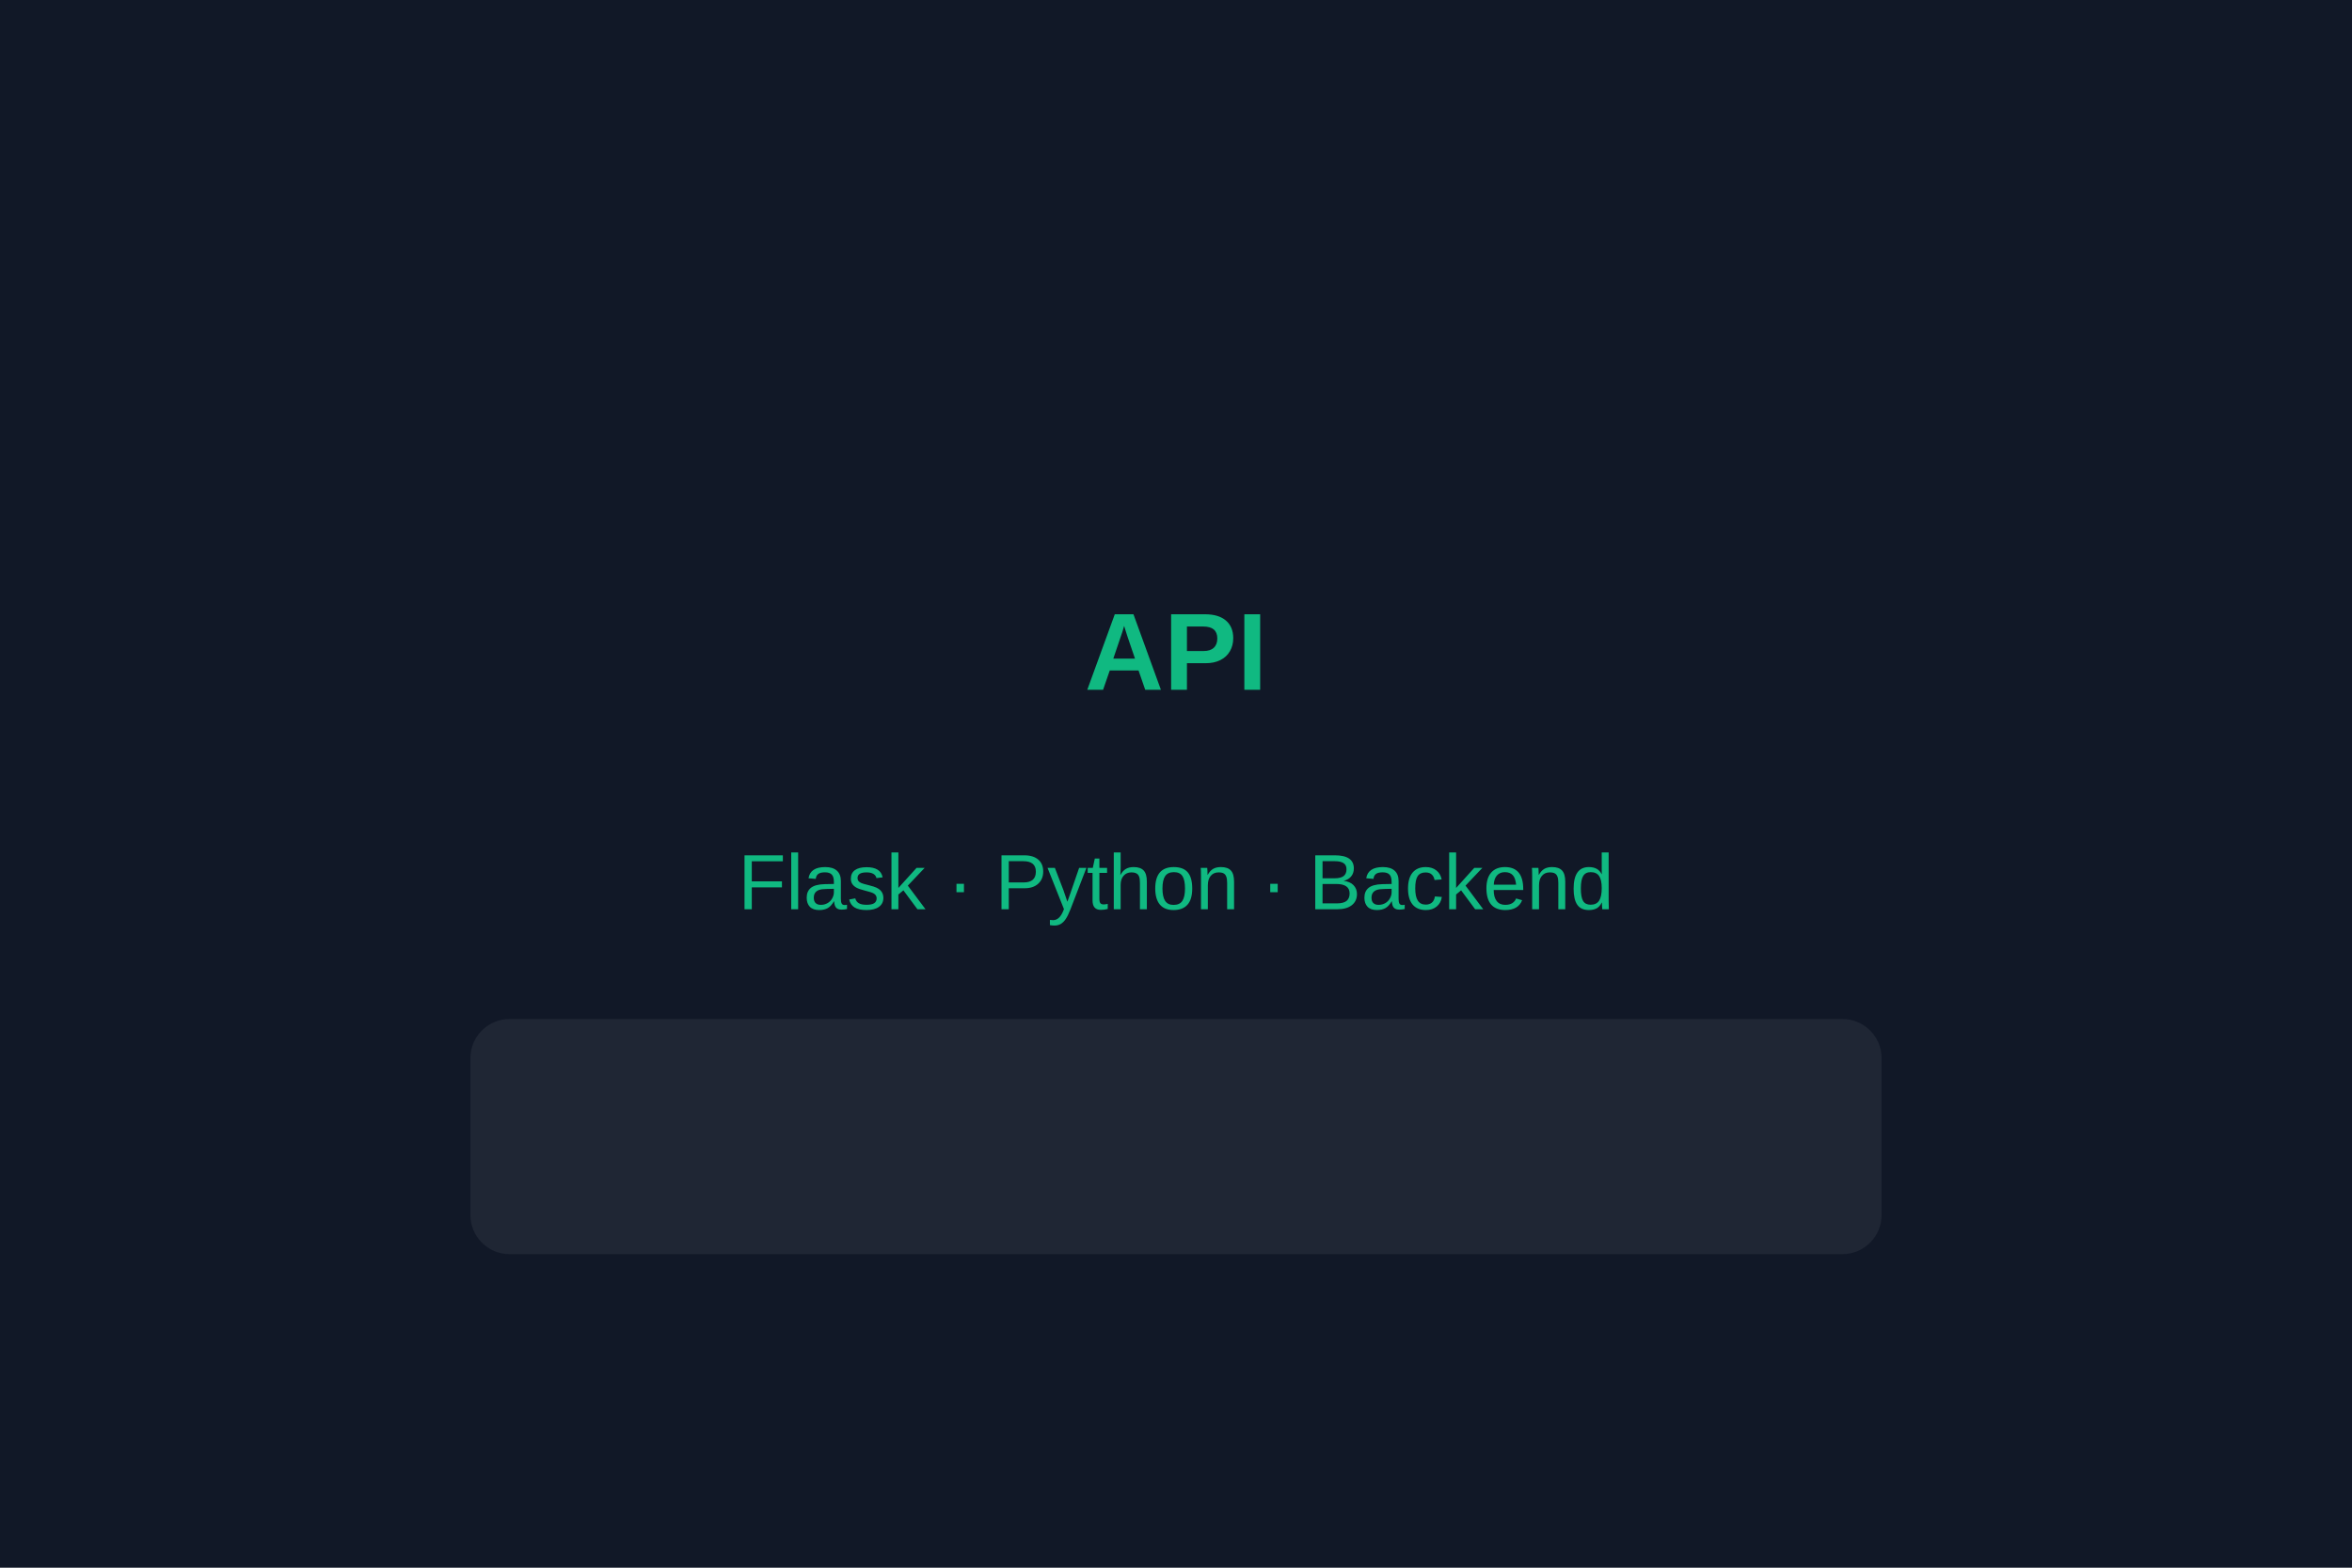
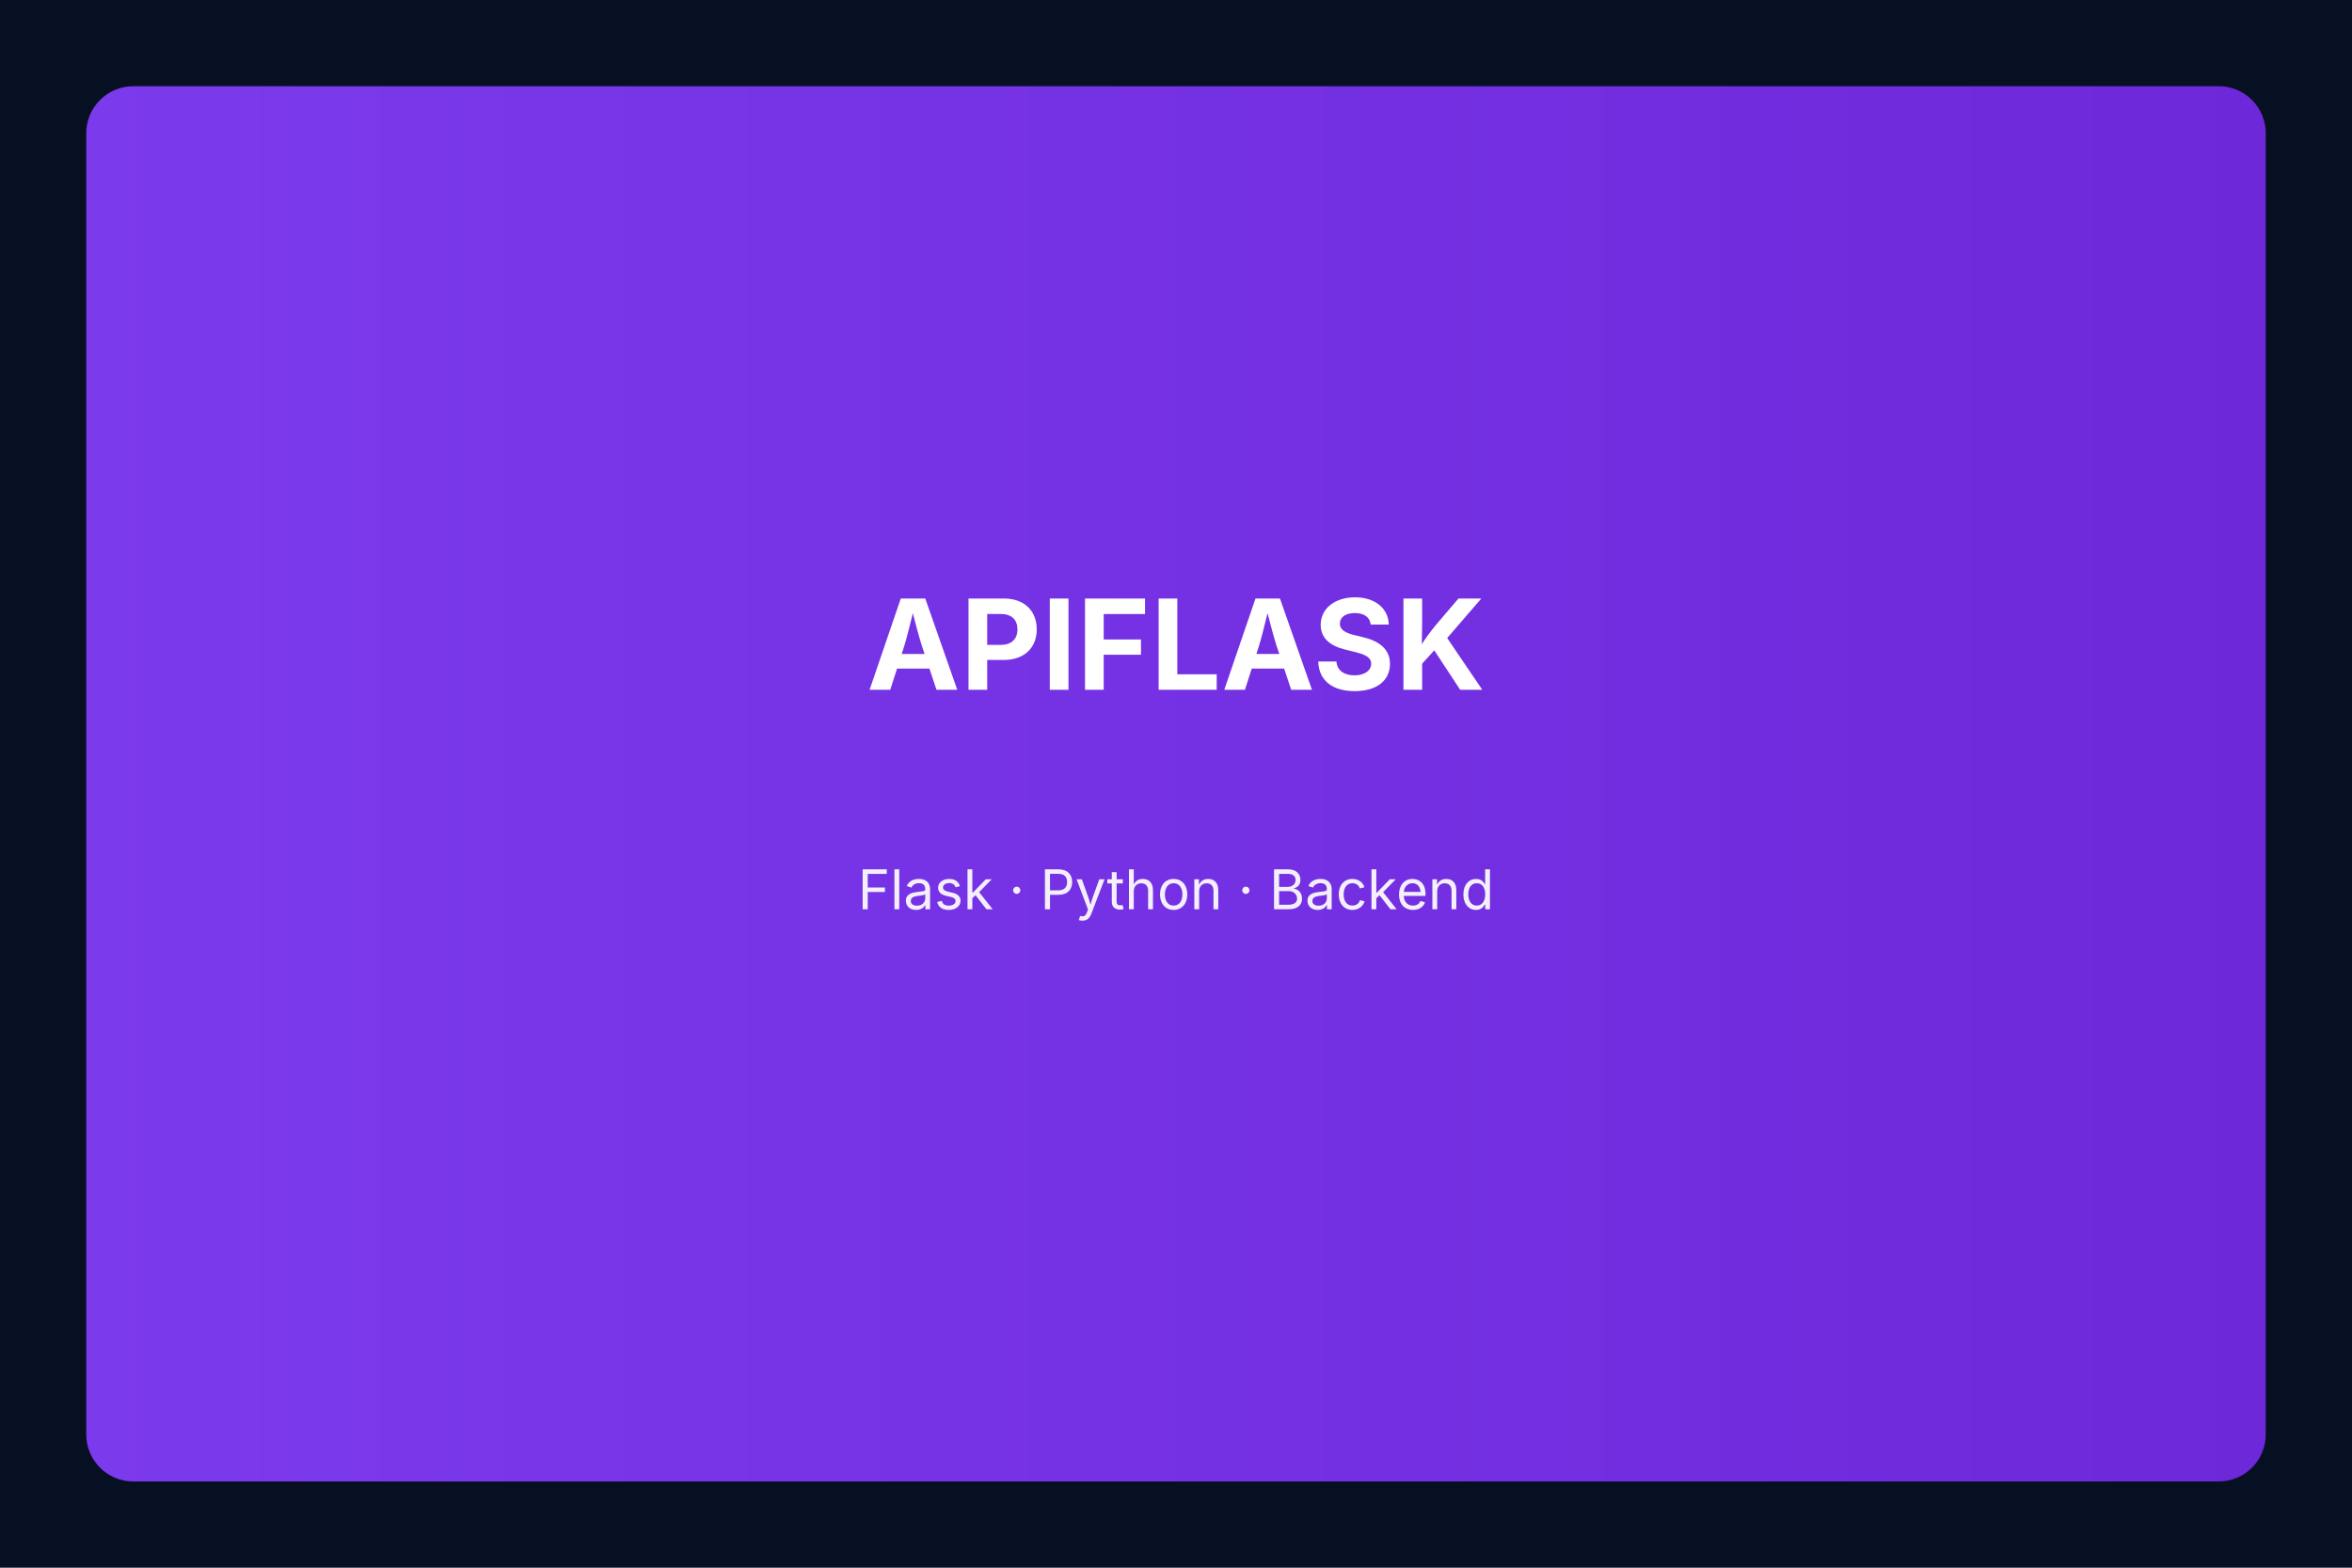
- <svg xmlns="http://www.w3.org/2000/svg" width="600" height="400" viewBox="0 0 600 400">
-   <rect width="100%" height="100%" fill="#111827" />
-   <g fill="#10b981" font-family="Arial, Helvetica, sans-serif">
-     <text x="50%" y="44%" text-anchor="middle" font-size="28" font-weight="700">API</text>
-     <text x="50%" y="58%" text-anchor="middle" font-size="20">Flask · Python · Backend</text>
-   </g>
-   <g fill="#fff" opacity="0.06">
-     <rect x="120" y="260" width="360" height="60" rx="10" />
-   </g>
+ <svg xmlns="http://www.w3.org/2000/svg" viewBox="0 0 600 400" width="600" height="400">
+   <rect width="100%" height="100%" fill="#071023" />
+   <defs>
+     <linearGradient id="ap" x1="0" x2="1">
+       <stop offset="0" stop-color="#7c3aed" />
+       <stop offset="1" stop-color="#6d28d9" />
+     </linearGradient>
+   </defs>
+   <rect x="22" y="22" width="556" height="356" rx="12" fill="url(#ap)" />
+   <text x="50%" y="44%" text-anchor="middle" font-family="Inter, Arial, sans-serif" font-size="32" font-weight="700" fill="#fff">APIFLASK</text>
+   <text x="50%" y="58%" text-anchor="middle" font-family="Inter, Arial, sans-serif" font-size="14" fill="#fff" opacity="0.92">Flask · Python · Backend</text>
</svg>
